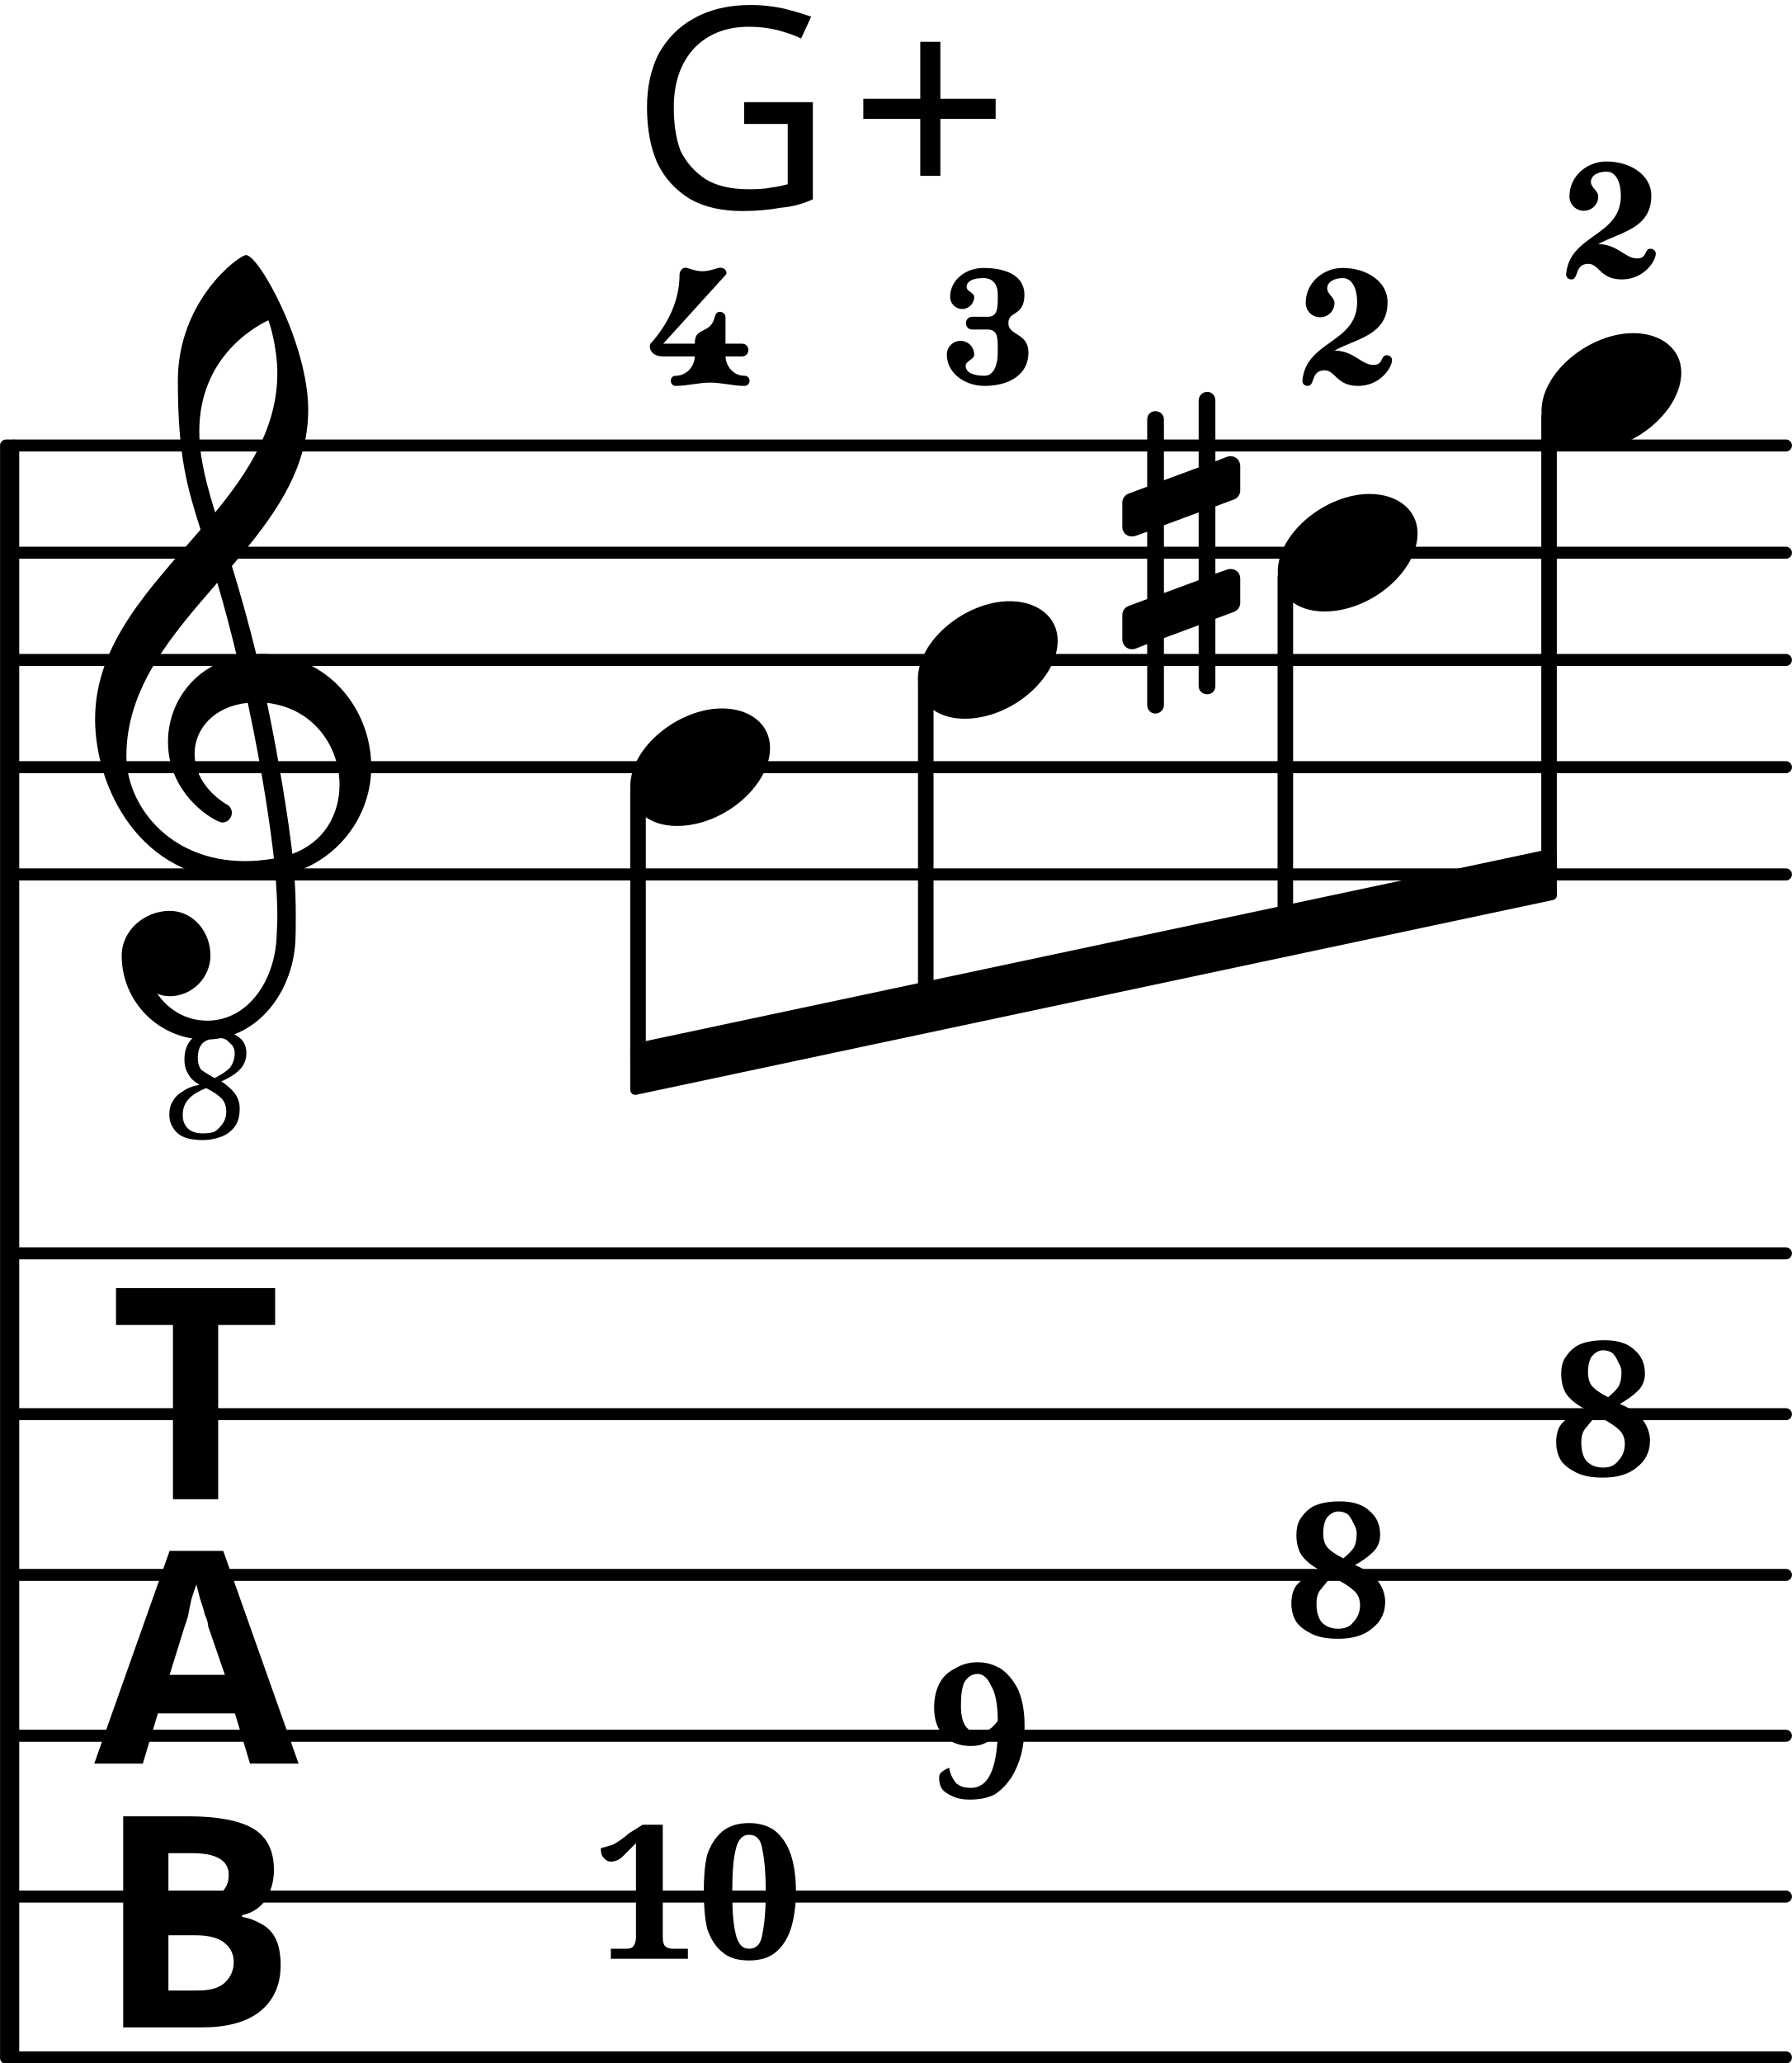
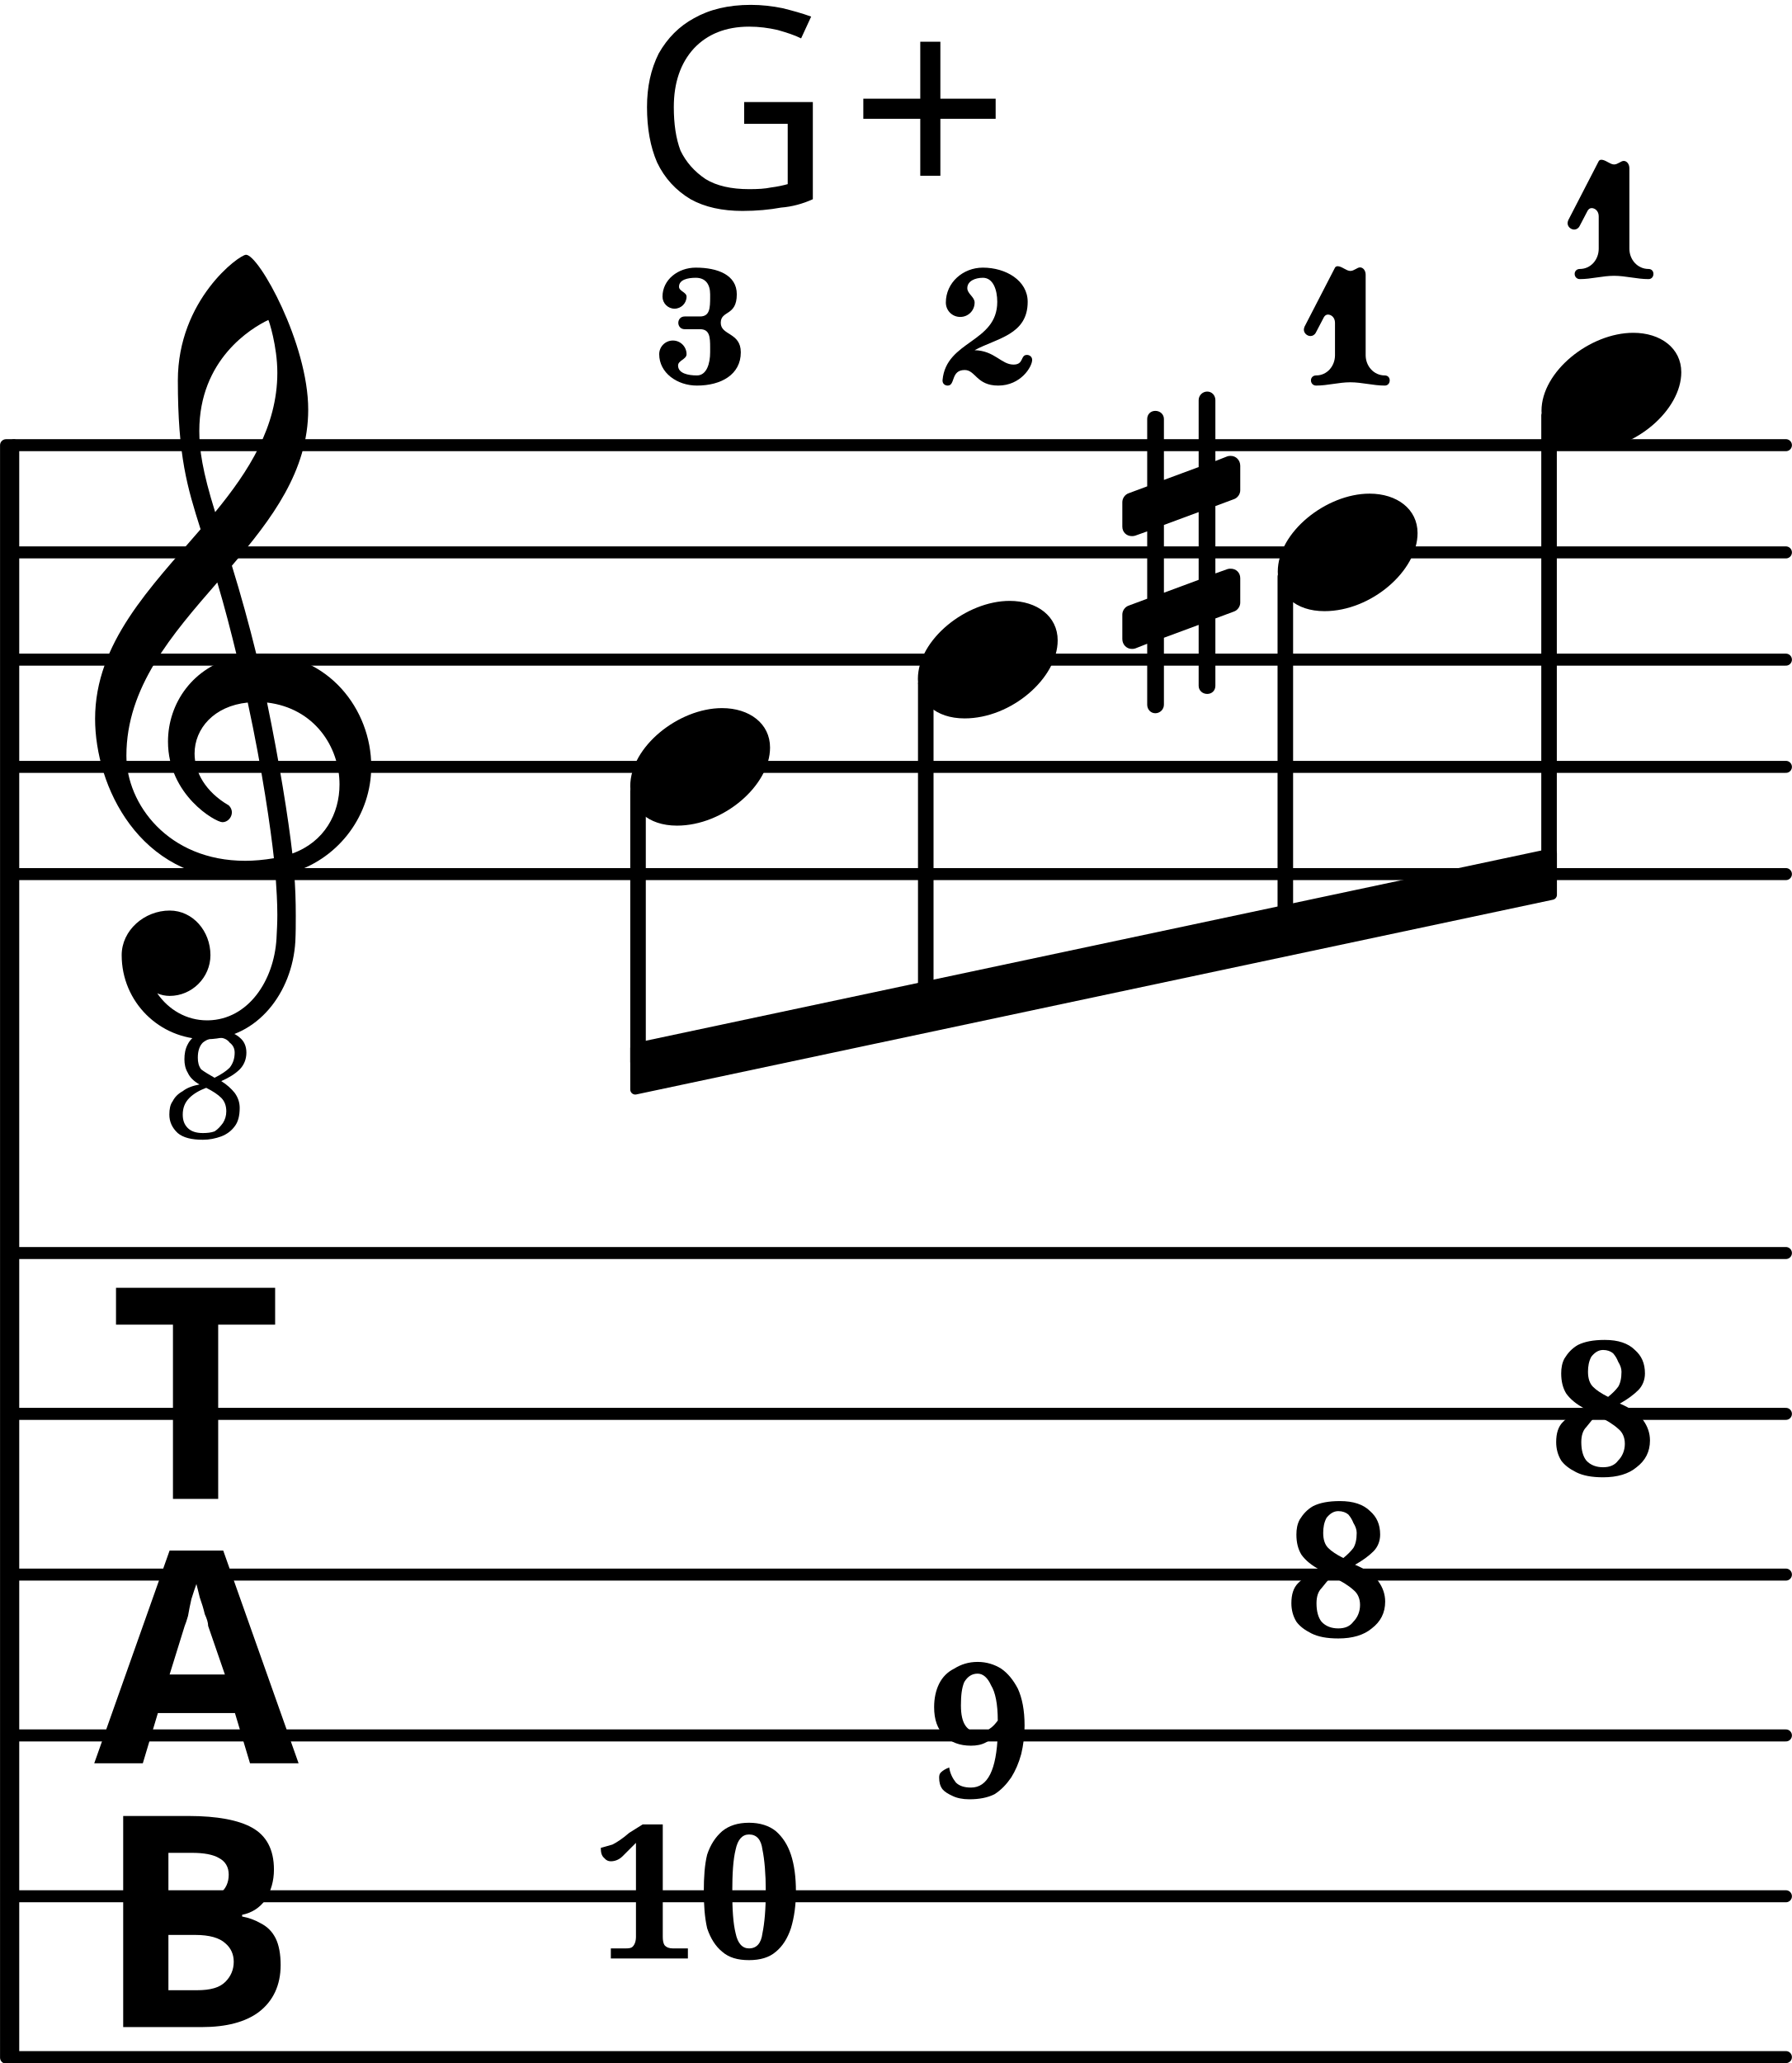
- <svg xmlns="http://www.w3.org/2000/svg" preserveAspectRatio="xMidYMid meet" viewBox="-0.079 -4.218 16.71 19.24">
+ <svg xmlns="http://www.w3.org/2000/svg" preserveAspectRatio="xMidYMid meet" viewBox="-0.079 -4.215 16.71 19.24">
  <g transform="translate(0, 3.937)">
    <line stroke-linejoin="round" stroke-linecap="round" stroke-width="0.112" stroke="currentColor" x1="0.056" y1="0" x2="16.58" y2="0" />
  </g>
  <g transform="translate(0, 2.937)">
    <line stroke-linejoin="round" stroke-linecap="round" stroke-width="0.112" stroke="currentColor" x1="0.056" y1="0" x2="16.58" y2="0" />
  </g>
  <g transform="translate(0, 1.937)">
    <line stroke-linejoin="round" stroke-linecap="round" stroke-width="0.112" stroke="currentColor" x1="0.056" y1="0" x2="16.58" y2="0" />
  </g>
  <g transform="translate(0, 0.9368)">
    <line stroke-linejoin="round" stroke-linecap="round" stroke-width="0.112" stroke="currentColor" x1="0.056" y1="0" x2="16.58" y2="0" />
  </g>
  <g transform="translate(0, -0.0632)">
    <line stroke-linejoin="round" stroke-linecap="round" stroke-width="0.112" stroke="currentColor" x1="0.056" y1="0" x2="16.58" y2="0" />
  </g>
  <g transform="translate(0, 14.97)">
    <line stroke-linejoin="round" stroke-linecap="round" stroke-width="0.112" stroke="currentColor" x1="0.056" y1="0" x2="16.58" y2="0" />
  </g>
  <g transform="translate(0, 13.47)">
    <line stroke-linejoin="round" stroke-linecap="round" stroke-width="0.112" stroke="currentColor" x1="0.056" y1="0" x2="16.58" y2="0" />
  </g>
  <g transform="translate(0, 11.97)">
    <line stroke-linejoin="round" stroke-linecap="round" stroke-width="0.112" stroke="currentColor" x1="0.056" y1="0" x2="16.58" y2="0" />
  </g>
  <g transform="translate(0, 10.47)">
    <line stroke-linejoin="round" stroke-linecap="round" stroke-width="0.112" stroke="currentColor" x1="0.056" y1="0" x2="16.58" y2="0" />
  </g>
  <g transform="translate(0, 8.971)">
    <line stroke-linejoin="round" stroke-linecap="round" stroke-width="0.112" stroke="currentColor" x1="0.056" y1="0" x2="16.58" y2="0" />
  </g>
  <g transform="translate(0, 7.471)">
    <line stroke-linejoin="round" stroke-linecap="round" stroke-width="0.112" stroke="currentColor" x1="0.056" y1="0" x2="16.58" y2="0" />
  </g>
  <g transform="translate(5.8, 5.753)">
    <polygon stroke-linejoin="round" stroke-linecap="round" stroke-width="0.094" fill="currentColor" stroke="currentColor" points="8.597 -2.009 8.597 -1.623 0.047 0.193 0.047 -0.193" />
  </g>
-   <g transform="translate(5.8, -2.281)">
+   <g transform="translate(5.8, -2.279)">
    <text font-family="sans" font-size="2.616" text-anchor="start" fill="currentColor">
      <tspan>G</tspan>
    </text>
  </g>
-   <g transform="translate(7.849, -2.281)">
+   <g transform="translate(7.849, -2.279)">
    <text font-family="sans" font-size="2.616" text-anchor="start" fill="currentColor">
      <tspan>+</tspan>
    </text>
  </g>
  <g transform="translate(5.8, 2.937)">
    <path transform="scale(0.004, -0.004)" d="M0 -45c0 92 113 182 214 182c64 0 112 -36 112 -92c0 -88 -108 -182 -217 -182c-68 0 -109 39 -109 92z" fill="currentColor" />
  </g>
-   <g transform="translate(5.989, -0.619)">
-     <path transform="scale(0.0022, -0.0022)" d="M148 501c10 0 41 -15 72 -15c32 0 63 15 76 15c15 0 26 -11 26 -21c0 -4 -1 -7 -4 -10l-264 -291h134v4c0 60 50 41 75 85c7 11 8 24 14 36c3 7 10 10 17 10c11 0 24 -8 24 -25v-110h70c18 0 27 -14 27 -27s-9 -27 -27 -27h-70c2 -45 36 -82 80 -82c14 0 22 -10 22 -21 s-8 -22 -22 -22c-49 0 -96 14 -145 14s-97 -14 -146 -14c-14 0 -21 11 -21 22s7 21 21 21c44 0 79 37 81 82h-134c-43 0 -57 25 -57 42c0 5 1 10 3 12c73 81 123 182 123 291c0 17 11 31 25 31z" fill="currentColor" />
+   <g transform="translate(6.07, -0.619)">
+     <path transform="scale(0.0022, -0.0022)" d="M261 266c0 -54 85 -40 85 -125c0 -94 -83 -141 -186 -141c-84 0 -160 54 -160 133c0 32 26 58 58 58s58 -26 58 -58c0 -22 -36 -26 -36 -48c0 -33 42 -42 80 -42c41 0 56 50 56 98v21c0 44 -2 77 -43 77h-65c-18 0 -27 14 -27 27s9 27 27 27h65c42 0 43 36 43 83v11 c0 43 -20 70 -61 70c-34 0 -71 -8 -71 -38c0 -19 32 -23 32 -42c0 -28 -23 -51 -51 -51s-51 23 -51 51c0 72 66 123 141 123c93 0 174 -31 174 -113c0 -94 -68 -67 -68 -121z" fill="currentColor" />
  </g>
  <g transform="translate(0.8, 2.937)">
    <path transform="scale(0.004, -0.004)" d="M265 -635h-5c-108 0 -196 87 -196 196c0 58 53 104 112 104c54 0 95 -48 95 -104c0 -52 -43 -95 -95 -95c-10 0 -20 2 -29 6c26 -38 68 -63 116 -63h3zM403 150c28 -135 50 -272 59 -352c75 27 110 93 110 161c0 88 -59 178 -169 191zM75 26c0 -112 97 -245 277 -245 c21 0 43 2 67 6c-7 65 -27 206 -61 363c-79 -8 -124 -61 -124 -119c0 -43 25 -89 80 -121c5 -5 7 -11 7 -16c0 -12 -10 -23 -22 -23c-16 0 -127 63 -127 188c0 89 58 175 161 198c-14 58 -29 116 -46 173c-106 -122 -212 -244 -212 -404zM354 1194c30 0 145 -207 145 -361 c0 -143 -85 -255 -178 -364c21 -68 40 -137 57 -206c4 0 8 1 12 1c156 0 256 -130 256 -263c0 -113 -74 -212 -180 -246c3 -34 4 -68 4 -102c0 -20 0 -40 -1 -60c-7 -120 -89 -225 -204 -228l1 44c93 2 153 92 159 190c1 19 2 37 2 56c0 30 -2 60 -4 90 c-28 -5 -54 -8 -79 -8c-240 0 -342 219 -342 375c0 177 130 307 246 442c-31 98 -53 170 -53 347c0 188 143 293 159 293zM427 919c0 62 -20 123 -21 123c-40 -19 -161 -92 -161 -259c0 -42 7 -93 37 -189c78 95 145 199 145 325z" fill="currentColor" />
  </g>
  <g transform="translate(1.485, 6.399)">
    <text font-family="serif" font-style="italic" font-size="1.386" text-anchor="start" fill="currentColor">
      <tspan>8</tspan>
    </text>
  </g>
  <g transform="translate(5.447, 14.05)">
    <text font-family="serif" font-weight="bold" font-size="1.746" text-anchor="start" fill="currentColor">
      <tspan>10</tspan>
    </text>
  </g>
  <g transform="translate(0.9406, 9.764)">
    <text font-family="sans" font-weight="bold" font-size="2.772" text-anchor="start" fill="currentColor">
      <tspan>T</tspan>
    </text>
  </g>
  <g transform="translate(0.8, 12.23)">
    <text font-family="sans" font-weight="bold" font-size="2.772" text-anchor="start" fill="currentColor">
      <tspan>A</tspan>
    </text>
  </g>
  <g transform="translate(0.8201, 14.69)">
    <text font-family="sans" font-weight="bold" font-size="2.772" text-anchor="start" fill="currentColor">
      <tspan>B</tspan>
    </text>
  </g>
  <g transform="translate(5.872, 1.937)">
    <rect x="-0.072" y="1.179" width="0.145" height="2.621" ry="0.047" fill="currentColor" />
  </g>
  <g transform="translate(8.483, 1.937)">
    <path transform="scale(0.004, -0.004)" d="M0 -45c0 92 113 182 214 182c64 0 112 -36 112 -92c0 -88 -108 -182 -217 -182c-68 0 -109 39 -109 92z" fill="currentColor" />
  </g>
-   <g transform="translate(8.753, -0.619)">
-     <path transform="scale(0.0022, -0.0022)" d="M261 266c0 -54 85 -40 85 -125c0 -94 -83 -141 -186 -141c-84 0 -160 54 -160 133c0 32 26 58 58 58s58 -26 58 -58c0 -22 -36 -26 -36 -48c0 -33 42 -42 80 -42c41 0 56 50 56 98v21c0 44 -2 77 -43 77h-65c-18 0 -27 14 -27 27s9 27 27 27h65c42 0 43 36 43 83v11 c0 43 -20 70 -61 70c-34 0 -71 -8 -71 -38c0 -19 32 -23 32 -42c0 -28 -23 -51 -51 -51s-51 23 -51 51c0 72 66 123 141 123c93 0 174 -31 174 -113c0 -94 -68 -67 -68 -121z" fill="currentColor" />
+   <g transform="translate(8.713, -0.619)">
+     <path transform="scale(0.0022, -0.0022)" d="M94 66c-60 0 -39 -66 -72 -66c-11 0 -22 7 -22 21v2c15 169 232 158 232 332c0 50 -17 102 -61 102c-33 0 -66 -14 -66 -44c0 -24 31 -37 31 -61c0 -34 -27 -61 -61 -61s-61 27 -61 61c0 84 72 148 157 148c98 0 190 -55 190 -145c0 -140 -131 -154 -225 -205 c85 -2 113 -61 165 -61c45 0 28 41 57 41c11 0 22 -8 22 -21c0 -29 -48 -109 -144 -109c-92 0 -96 66 -142 66z" fill="currentColor" />
  </g>
  <g transform="translate(8.572, 12.55)">
    <text font-family="serif" font-weight="bold" font-size="1.746" text-anchor="start" fill="currentColor">
      <tspan>9</tspan>
    </text>
  </g>
  <g transform="translate(8.556, 1.937)">
    <rect x="-0.072" y="0.179" width="0.145" height="3.058" ry="0.047" fill="currentColor" />
  </g>
  <g transform="translate(11.84, 0.9368)">
    <path transform="scale(0.004, -0.004)" d="M0 -45c0 92 113 182 214 182c64 0 112 -36 112 -92c0 -88 -108 -182 -217 -182c-68 0 -109 39 -109 92z" fill="currentColor" />
  </g>
-   <g transform="translate(12.07, -0.619)">
-     <path transform="scale(0.0022, -0.0022)" d="M94 66c-60 0 -39 -66 -72 -66c-11 0 -22 7 -22 21v2c15 169 232 158 232 332c0 50 -17 102 -61 102c-33 0 -66 -14 -66 -44c0 -24 31 -37 31 -61c0 -34 -27 -61 -61 -61s-61 27 -61 61c0 84 72 148 157 148c98 0 190 -55 190 -145c0 -140 -131 -154 -225 -205 c85 -2 113 -61 165 -61c45 0 28 41 57 41c11 0 22 -8 22 -21c0 -29 -48 -109 -144 -109c-92 0 -96 66 -142 66z" fill="currentColor" />
+   <g transform="translate(12.09, -0.619)">
+     <path transform="scale(0.0022, -0.0022)" d="M194 486c16 0 29 15 41 15c13 0 24 -13 24 -31v-341c0 -47 35 -86 81 -86c14 0 21 -10 21 -21s-7 -22 -21 -22c-49 0 -97 14 -146 14s-96 -14 -145 -14c-14 0 -22 11 -22 22s8 21 22 21c46 0 80 39 80 86v137c0 23 -16 35 -30 35c-7 0 -13 -4 -17 -11l-34 -65 c-5 -10 -14 -15 -23 -15c-14 0 -28 12 -28 27c0 4 1 8 3 13l129 250c2 4 7 6 11 6c18 0 37 -20 54 -20z" fill="currentColor" />
  </g>
  <g transform="translate(11.92, 11.05)">
    <text font-family="serif" font-weight="bold" font-size="1.746" text-anchor="start" fill="currentColor">
      <tspan>8</tspan>
    </text>
  </g>
  <g transform="translate(11.91, 1.937)">
    <rect x="-0.072" y="-0.821" width="0.145" height="3.353" ry="0.047" fill="currentColor" />
  </g>
  <g transform="translate(10.39, 0.9368)">
    <path transform="scale(0.004, -0.004)" d="M0 117c0 9 6 18 15 21l43 16v157c0 11 8 19 19 19s20 -8 20 -19v-142l81 30v156c0 11 9 20 20 20s19 -9 19 -20v-142l28 11c3 1 5 1 8 1c12 0 22 -10 22 -23v-57c0 -9 -6 -18 -15 -21l-43 -16v-157l28 10c3 1 5 1 8 1c12 0 22 -9 22 -22v-57c0 -9 -6 -18 -15 -21l-43 -16 v-157c0 -11 -8 -19 -19 -19s-20 8 -20 19v142l-81 -30v-156c0 -11 -9 -20 -20 -20s-19 9 -19 20v142l-28 -11c-3 -1 -5 -1 -8 -1c-12 0 -22 10 -22 23v57c0 9 6 18 15 21l43 16v157l-28 -10c-3 -1 -5 -1 -8 -1c-12 0 -22 9 -22 22v57zM178 94l-81 -30v-158l81 30v158z" fill="currentColor" />
  </g>
  <g transform="translate(14.3, -0.5632)">
    <path transform="scale(0.004, -0.004)" d="M0 -45c0 92 113 182 214 182c64 0 112 -36 112 -92c0 -88 -108 -182 -217 -182c-68 0 -109 39 -109 92z" fill="currentColor" />
  </g>
-   <g transform="translate(14.53, -1.612)">
-     <path transform="scale(0.0022, -0.0022)" d="M94 66c-60 0 -39 -66 -72 -66c-11 0 -22 7 -22 21v2c15 169 232 158 232 332c0 50 -17 102 -61 102c-33 0 -66 -14 -66 -44c0 -24 31 -37 31 -61c0 -34 -27 -61 -61 -61s-61 27 -61 61c0 84 72 148 157 148c98 0 190 -55 190 -145c0 -140 -131 -154 -225 -205 c85 -2 113 -61 165 -61c45 0 28 41 57 41c11 0 22 -8 22 -21c0 -29 -48 -109 -144 -109c-92 0 -96 66 -142 66z" fill="currentColor" />
+   <g transform="translate(14.55, -1.612)">
+     <path transform="scale(0.0022, -0.0022)" d="M194 486c16 0 29 15 41 15c13 0 24 -13 24 -31v-341c0 -47 35 -86 81 -86c14 0 21 -10 21 -21s-7 -22 -21 -22c-49 0 -97 14 -146 14s-96 -14 -145 -14c-14 0 -22 11 -22 22s8 21 22 21c46 0 80 39 80 86v137c0 23 -16 35 -30 35c-7 0 -13 -4 -17 -11l-34 -65 c-5 -10 -14 -15 -23 -15c-14 0 -28 12 -28 27c0 4 1 8 3 13l129 250c2 4 7 6 11 6c18 0 37 -20 54 -20z" fill="currentColor" />
  </g>
  <g transform="translate(14.39, 9.547)">
    <text font-family="serif" font-weight="bold" font-size="1.746" text-anchor="start" fill="currentColor">
      <tspan>8</tspan>
    </text>
  </g>
  <g transform="translate(14.37, 1.937)">
    <rect x="-0.072" y="-2.321" width="0.145" height="4.336" ry="0.047" fill="currentColor" />
  </g>
  <g transform="translate(-0.0786, 7.454)">
    <rect x="0" y="-7.573" width="0.179" height="15.15" ry="0.056" fill="currentColor" />
  </g>
</svg>
